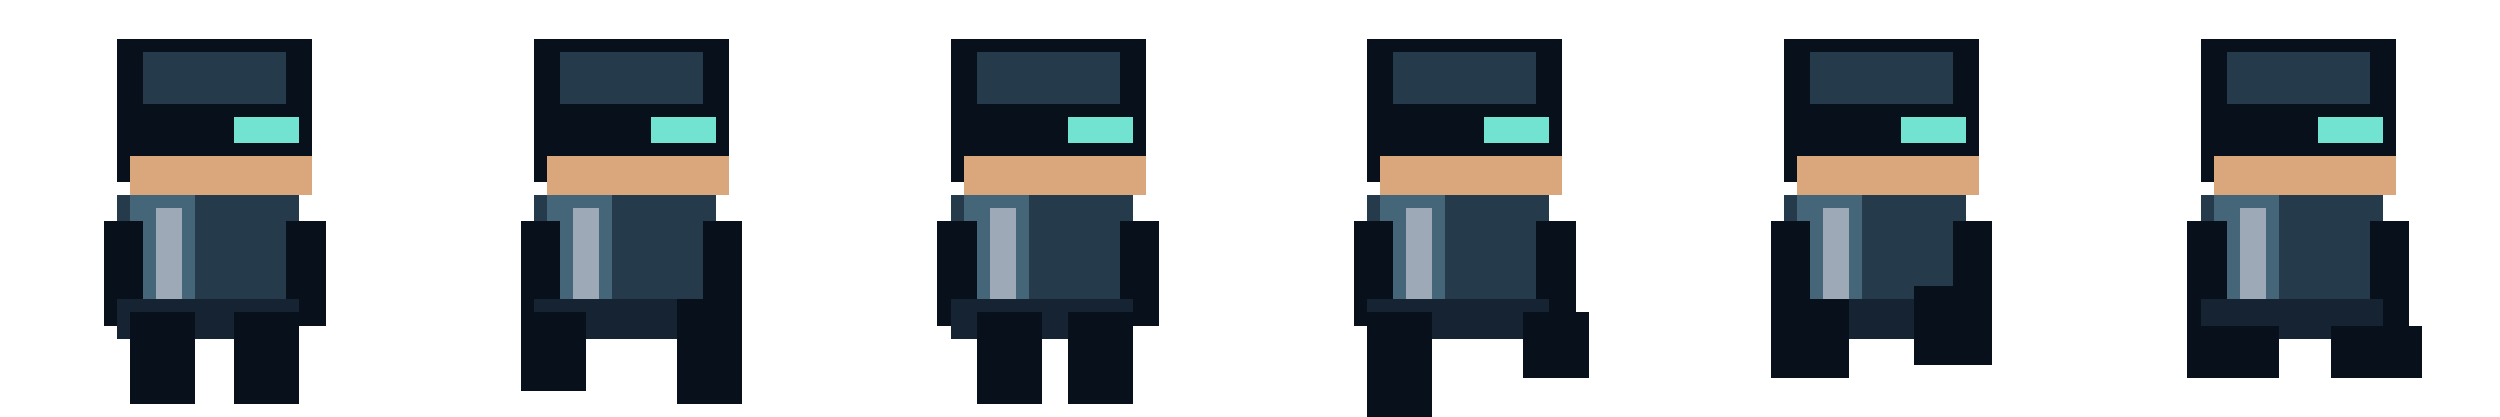
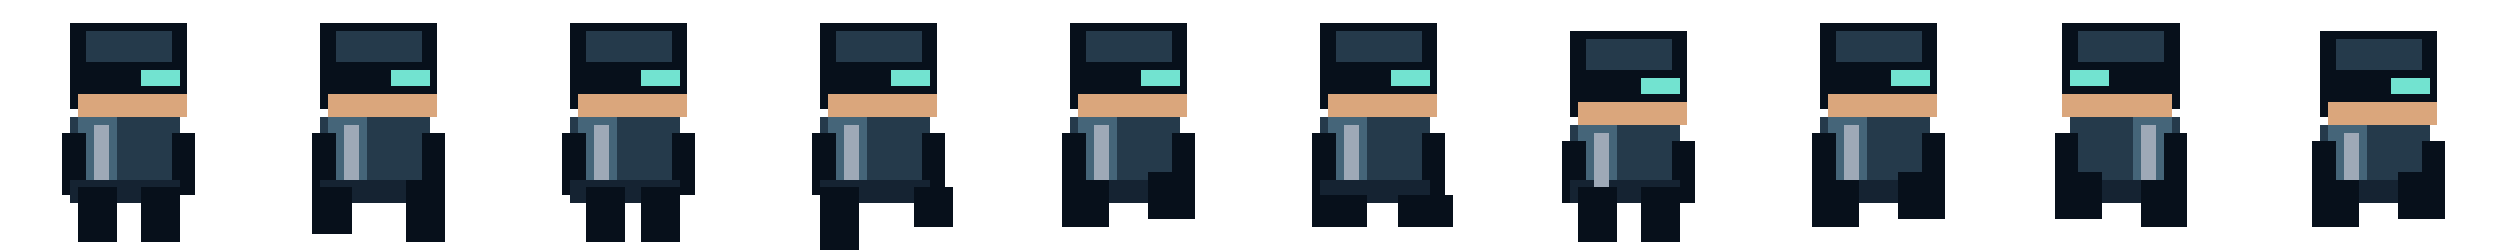
- <svg xmlns="http://www.w3.org/2000/svg" width="192" height="32" viewBox="0 0 192 32" shape-rendering="crispEdges">
+ <svg xmlns="http://www.w3.org/2000/svg" width="320" height="32" viewBox="0 0 320 32" shape-rendering="crispEdges">
  <rect x="9" y="3" width="15" height="11" fill="#07101b" />
  <rect x="11" y="4" width="11" height="6" fill="#253a4b" />
  <rect x="10" y="9" width="14" height="6" fill="#daa67c" />
  <rect x="10" y="8" width="14" height="4" fill="#07101b" />
  <rect x="18" y="9" width="5" height="2" fill="#72e3d0" />
  <rect x="9" y="15" width="14" height="10" fill="#253a4b" />
  <rect x="10" y="15" width="5" height="9" fill="#456579" />
  <rect x="8" y="17" width="3" height="8" fill="#07101b" />
  <rect x="22" y="17" width="3" height="8" fill="#07101b" />
  <rect x="9" y="23" width="14" height="3" fill="#152332" />
  <rect x="12" y="16" width="2" height="7" fill="#9ea9b7" />
  <rect x="10" y="24" width="5" height="7" fill="#07101b" />
  <rect x="18" y="24" width="5" height="7" fill="#07101b" />
  <rect x="41" y="3" width="15" height="11" fill="#07101b" />
  <rect x="43" y="4" width="11" height="6" fill="#253a4b" />
  <rect x="42" y="9" width="14" height="6" fill="#daa67c" />
  <rect x="42" y="8" width="14" height="4" fill="#07101b" />
  <rect x="50" y="9" width="5" height="2" fill="#72e3d0" />
  <rect x="41" y="15" width="14" height="10" fill="#253a4b" />
  <rect x="42" y="15" width="5" height="9" fill="#456579" />
  <rect x="40" y="17" width="3" height="8" fill="#07101b" />
  <rect x="54" y="17" width="3" height="8" fill="#07101b" />
  <rect x="41" y="23" width="14" height="3" fill="#152332" />
  <rect x="44" y="16" width="2" height="7" fill="#9ea9b7" />
  <rect x="40" y="24" width="5" height="6" fill="#07101b" />
  <rect x="52" y="23" width="5" height="8" fill="#07101b" />
  <rect x="73" y="3" width="15" height="11" fill="#07101b" />
  <rect x="75" y="4" width="11" height="6" fill="#253a4b" />
  <rect x="74" y="9" width="14" height="6" fill="#daa67c" />
  <rect x="74" y="8" width="14" height="4" fill="#07101b" />
  <rect x="82" y="9" width="5" height="2" fill="#72e3d0" />
  <rect x="73" y="15" width="14" height="10" fill="#253a4b" />
  <rect x="74" y="15" width="5" height="9" fill="#456579" />
  <rect x="72" y="17" width="3" height="8" fill="#07101b" />
  <rect x="86" y="17" width="3" height="8" fill="#07101b" />
  <rect x="73" y="23" width="14" height="3" fill="#152332" />
  <rect x="76" y="16" width="2" height="7" fill="#9ea9b7" />
  <rect x="75" y="24" width="5" height="7" fill="#07101b" />
  <rect x="82" y="24" width="5" height="7" fill="#07101b" />
  <rect x="105" y="3" width="15" height="11" fill="#07101b" />
  <rect x="107" y="4" width="11" height="6" fill="#253a4b" />
  <rect x="106" y="9" width="14" height="6" fill="#daa67c" />
  <rect x="106" y="8" width="14" height="4" fill="#07101b" />
  <rect x="114" y="9" width="5" height="2" fill="#72e3d0" />
  <rect x="105" y="15" width="14" height="10" fill="#253a4b" />
  <rect x="106" y="15" width="5" height="9" fill="#456579" />
  <rect x="104" y="17" width="3" height="8" fill="#07101b" />
  <rect x="118" y="17" width="3" height="8" fill="#07101b" />
  <rect x="105" y="23" width="14" height="3" fill="#152332" />
  <rect x="108" y="16" width="2" height="7" fill="#9ea9b7" />
  <rect x="105" y="24" width="5" height="8" fill="#07101b" />
  <rect x="117" y="24" width="5" height="5" fill="#07101b" />
  <rect x="137" y="3" width="15" height="11" fill="#07101b" />
  <rect x="139" y="4" width="11" height="6" fill="#253a4b" />
  <rect x="138" y="9" width="14" height="6" fill="#daa67c" />
  <rect x="138" y="8" width="14" height="4" fill="#07101b" />
  <rect x="146" y="9" width="5" height="2" fill="#72e3d0" />
  <rect x="137" y="15" width="14" height="10" fill="#253a4b" />
  <rect x="138" y="15" width="5" height="9" fill="#456579" />
  <rect x="136" y="17" width="3" height="8" fill="#07101b" />
  <rect x="150" y="17" width="3" height="8" fill="#07101b" />
  <rect x="137" y="23" width="14" height="3" fill="#152332" />
  <rect x="140" y="16" width="2" height="7" fill="#9ea9b7" />
  <rect x="136" y="23" width="6" height="6" fill="#07101b" />
  <rect x="147" y="22" width="6" height="6" fill="#07101b" />
  <rect x="169" y="3" width="15" height="11" fill="#07101b" />
  <rect x="171" y="4" width="11" height="6" fill="#253a4b" />
  <rect x="170" y="9" width="14" height="6" fill="#daa67c" />
  <rect x="170" y="8" width="14" height="4" fill="#07101b" />
  <rect x="178" y="9" width="5" height="2" fill="#72e3d0" />
  <rect x="169" y="15" width="14" height="10" fill="#253a4b" />
  <rect x="170" y="15" width="5" height="9" fill="#456579" />
  <rect x="168" y="17" width="3" height="8" fill="#07101b" />
  <rect x="182" y="17" width="3" height="8" fill="#07101b" />
  <rect x="169" y="23" width="14" height="3" fill="#152332" />
  <rect x="172" y="16" width="2" height="7" fill="#9ea9b7" />
  <rect x="168" y="25" width="7" height="4" fill="#07101b" />
  <rect x="179" y="25" width="7" height="4" fill="#07101b" />
+   <rect x="201" y="4" width="15" height="11" fill="#07101b" />
+   <rect x="203" y="5" width="11" height="6" fill="#253a4b" />
+   <rect x="202" y="10" width="14" height="6" fill="#daa67c" />
+   <rect x="202" y="9" width="14" height="4" fill="#07101b" />
+   <rect x="210" y="10" width="5" height="2" fill="#72e3d0" />
+   <rect x="201" y="16" width="14" height="10" fill="#253a4b" />
+   <rect x="202" y="16" width="5" height="9" fill="#456579" />
+   <rect x="200" y="18" width="3" height="8" fill="#07101b" />
+   <rect x="214" y="18" width="3" height="8" fill="#07101b" />
+   <rect x="201" y="23" width="14" height="3" fill="#152332" />
+   <rect x="204" y="17" width="2" height="7" fill="#9ea9b7" />
+   <rect x="202" y="24" width="5" height="7" fill="#07101b" />
+   <rect x="210" y="24" width="5" height="7" fill="#07101b" />
+   <rect x="233" y="3" width="15" height="11" fill="#07101b" />
+   <rect x="235" y="4" width="11" height="6" fill="#253a4b" />
+   <rect x="234" y="9" width="14" height="6" fill="#daa67c" />
+   <rect x="234" y="8" width="14" height="4" fill="#07101b" />
+   <rect x="242" y="9" width="5" height="2" fill="#72e3d0" />
+   <rect x="233" y="15" width="14" height="10" fill="#253a4b" />
+   <rect x="234" y="15" width="5" height="9" fill="#456579" />
+   <rect x="232" y="17" width="3" height="8" fill="#07101b" />
+   <rect x="246" y="17" width="3" height="8" fill="#07101b" />
+   <rect x="233" y="23" width="14" height="3" fill="#152332" />
+   <rect x="236" y="16" width="2" height="7" fill="#9ea9b7" />
+   <rect x="232" y="23" width="6" height="6" fill="#07101b" />
+   <rect x="243" y="22" width="6" height="6" fill="#07101b" />
+   <rect x="264" y="3" width="15" height="11" fill="#07101b" />
+   <rect x="266" y="4" width="11" height="6" fill="#253a4b" />
+   <rect x="264" y="9" width="14" height="6" fill="#daa67c" />
+   <rect x="264" y="8" width="14" height="4" fill="#07101b" />
+   <rect x="265" y="9" width="5" height="2" fill="#72e3d0" />
+   <rect x="265" y="15" width="14" height="10" fill="#253a4b" />
+   <rect x="273" y="15" width="5" height="9" fill="#456579" />
+   <rect x="277" y="17" width="3" height="8" fill="#07101b" />
+   <rect x="263" y="17" width="3" height="8" fill="#07101b" />
+   <rect x="265" y="23" width="14" height="3" fill="#152332" />
+   <rect x="274" y="16" width="2" height="7" fill="#9ea9b7" />
+   <rect x="274" y="23" width="6" height="6" fill="#07101b" />
+   <rect x="263" y="22" width="6" height="6" fill="#07101b" />
+   <rect x="297" y="4" width="15" height="11" fill="#07101b" />
+   <rect x="299" y="5" width="11" height="6" fill="#253a4b" />
+   <rect x="298" y="10" width="14" height="6" fill="#daa67c" />
+   <rect x="298" y="9" width="14" height="4" fill="#07101b" />
+   <rect x="306" y="10" width="5" height="2" fill="#72e3d0" />
+   <rect x="297" y="16" width="14" height="10" fill="#253a4b" />
+   <rect x="298" y="16" width="5" height="9" fill="#456579" />
+   <rect x="296" y="18" width="3" height="8" fill="#07101b" />
+   <rect x="310" y="18" width="3" height="8" fill="#07101b" />
+   <rect x="297" y="23" width="14" height="3" fill="#152332" />
+   <rect x="300" y="17" width="2" height="7" fill="#9ea9b7" />
+   <rect x="296" y="23" width="6" height="6" fill="#07101b" />
+   <rect x="307" y="22" width="6" height="6" fill="#07101b" />
</svg>
